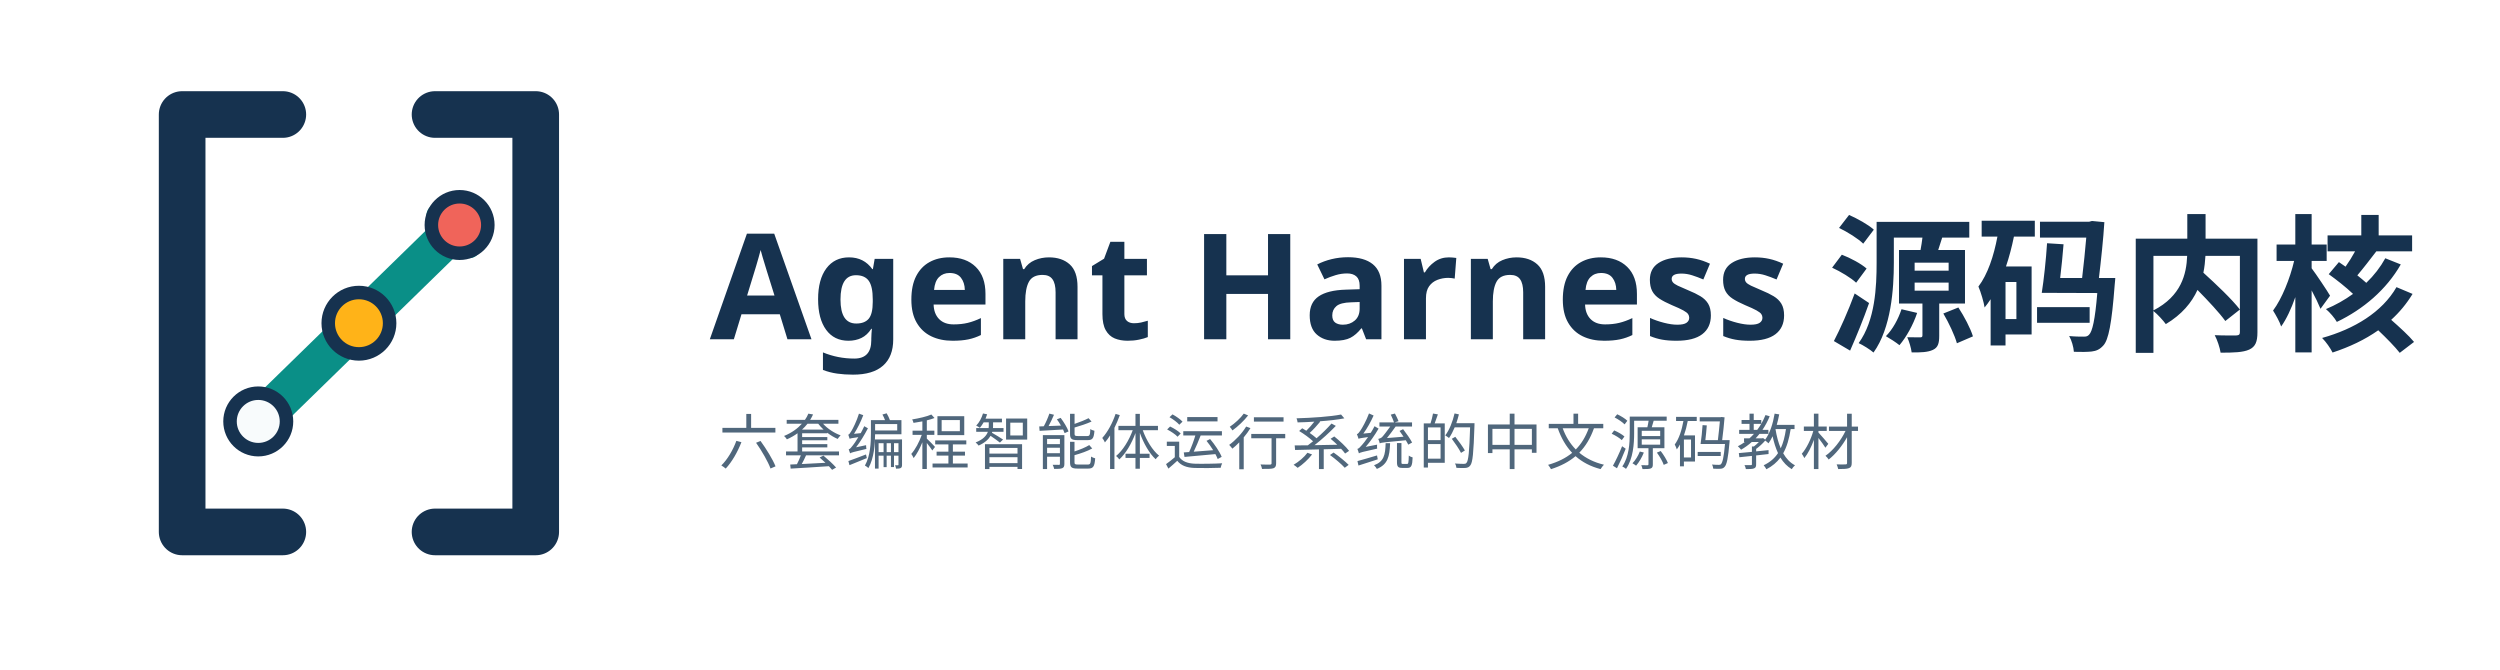
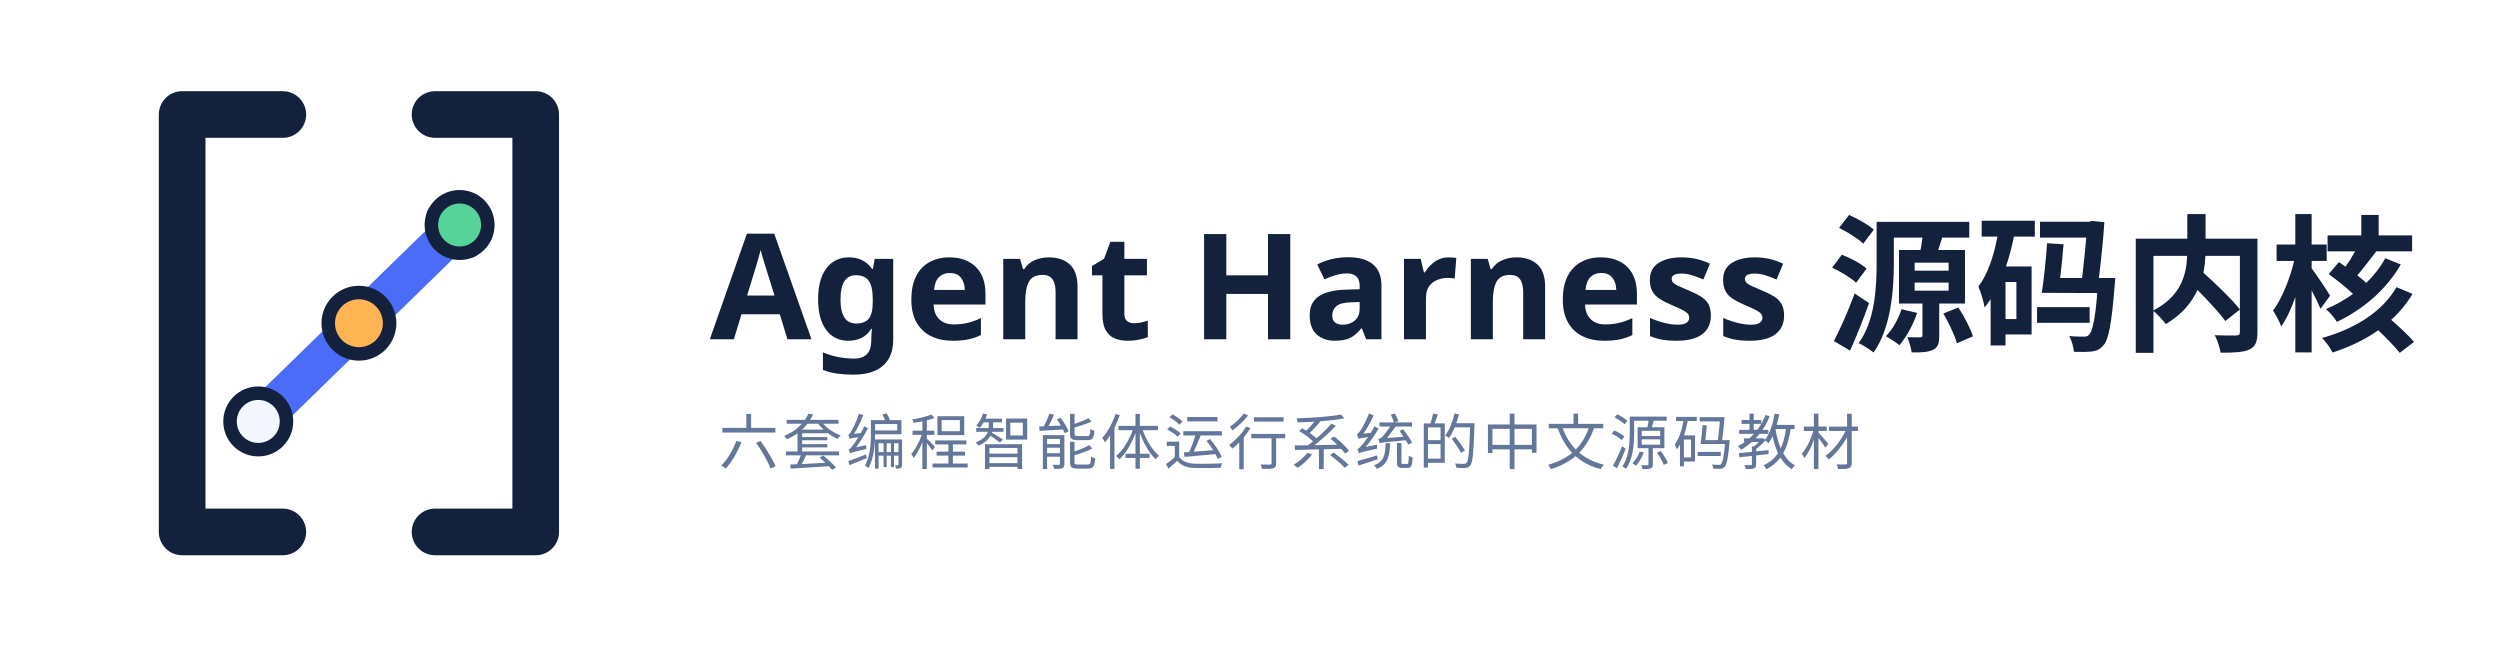
<svg xmlns="http://www.w3.org/2000/svg" viewBox="0 0 1120 300" role="img" aria-labelledby="lockup-title lockup-desc">
  <style>
-     .ink { stroke: #16324F; }
-     .title { fill: #16324F; }
-     .muted { fill: #50677C; }
-     .paper { fill: #F8FBFC; }
+     .ink { stroke: #13213D; }
+     .title { fill: #13213D; }
+     .muted { fill: #64779B; }
+     .paper { fill: #F4F7FF; }
    @media (prefers-color-scheme: dark) {
-       .ink { stroke: #ECF5F7; }
-       .title { fill: #F7FBFC; }
-       .muted { fill: #BDD0DA; }
-       .paper { fill: #10283D; }
+       .ink { stroke: #F4F7FF; }
+       .title { fill: #F4F7FF; }
+       .muted { fill: #90A4C8; }
+       .paper { fill: #0D1830; }
    }
  </style>
  <g transform="translate(20 4) scale(.55)">
    <g class="ink" fill="none" stroke-linecap="round" stroke-linejoin="round" stroke-width="38">
      <path d="M194 86h-82v340h82" />
      <path d="M318 86h82v340h-82" />
    </g>
-     <path d="M174 336l82-80 82-80" fill="none" stroke="#0A8F87" stroke-linecap="round" stroke-linejoin="round" stroke-width="32" />
-     <path d="M320 168l30-4-4 30" fill="none" stroke="#0A8F87" stroke-linecap="round" stroke-linejoin="round" stroke-width="18" />
+     <path d="M174 336l82-80 82-80" fill="none" stroke="#4A6CF7" stroke-linecap="round" stroke-linejoin="round" stroke-width="32" />
+     <path d="M320 168l30-4-4 30" fill="none" stroke="#4A6CF7" stroke-linecap="round" stroke-linejoin="round" stroke-width="18" />
    <g class="ink" stroke-width="11">
      <circle class="paper" cx="174" cy="336" r="23" />
-       <circle cx="256" cy="256" r="25" fill="#FFB318" />
-       <circle cx="338" cy="176" r="23" fill="#F0645A" />
+       <circle cx="256" cy="256" r="25" fill="#FFB454" />
+       <circle cx="338" cy="176" r="23" fill="#56D39B" />
    </g>
  </g>
  <text class="title" x="318" y="152" font-family="Noto Sans SC, Microsoft YaHei, sans-serif" font-size="66" font-weight="760">Agent Harness 源码内核</text>
  <text class="muted" x="322" y="208" font-family="Noto Sans SC, Microsoft YaHei, sans-serif" font-size="27" font-weight="520" letter-spacing="1.5">六套编程智能体运行系统的中文源码教材</text>
</svg>
